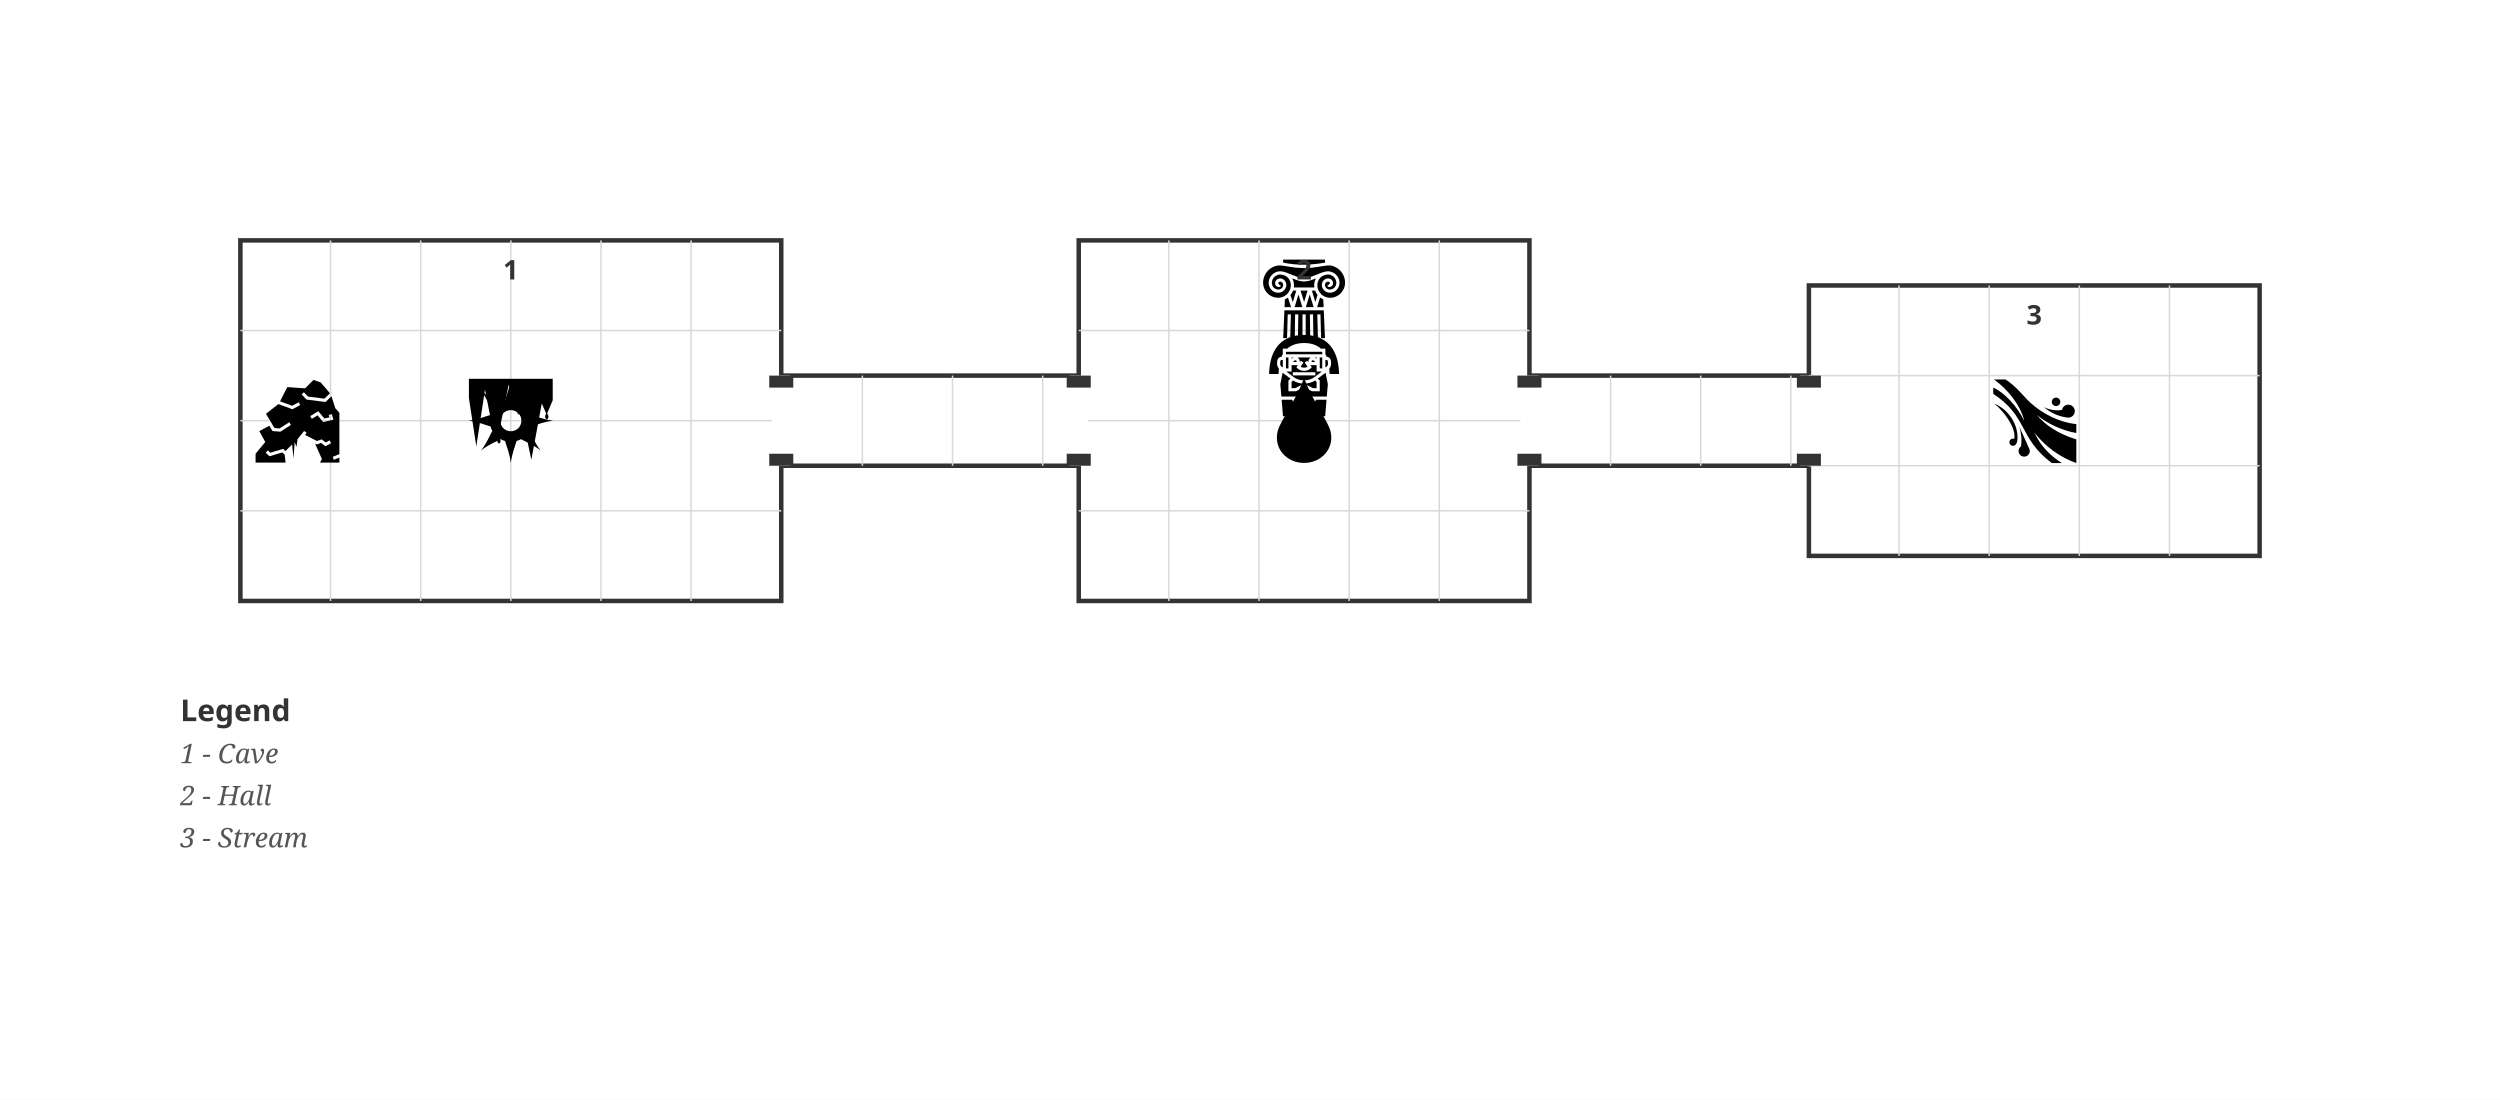
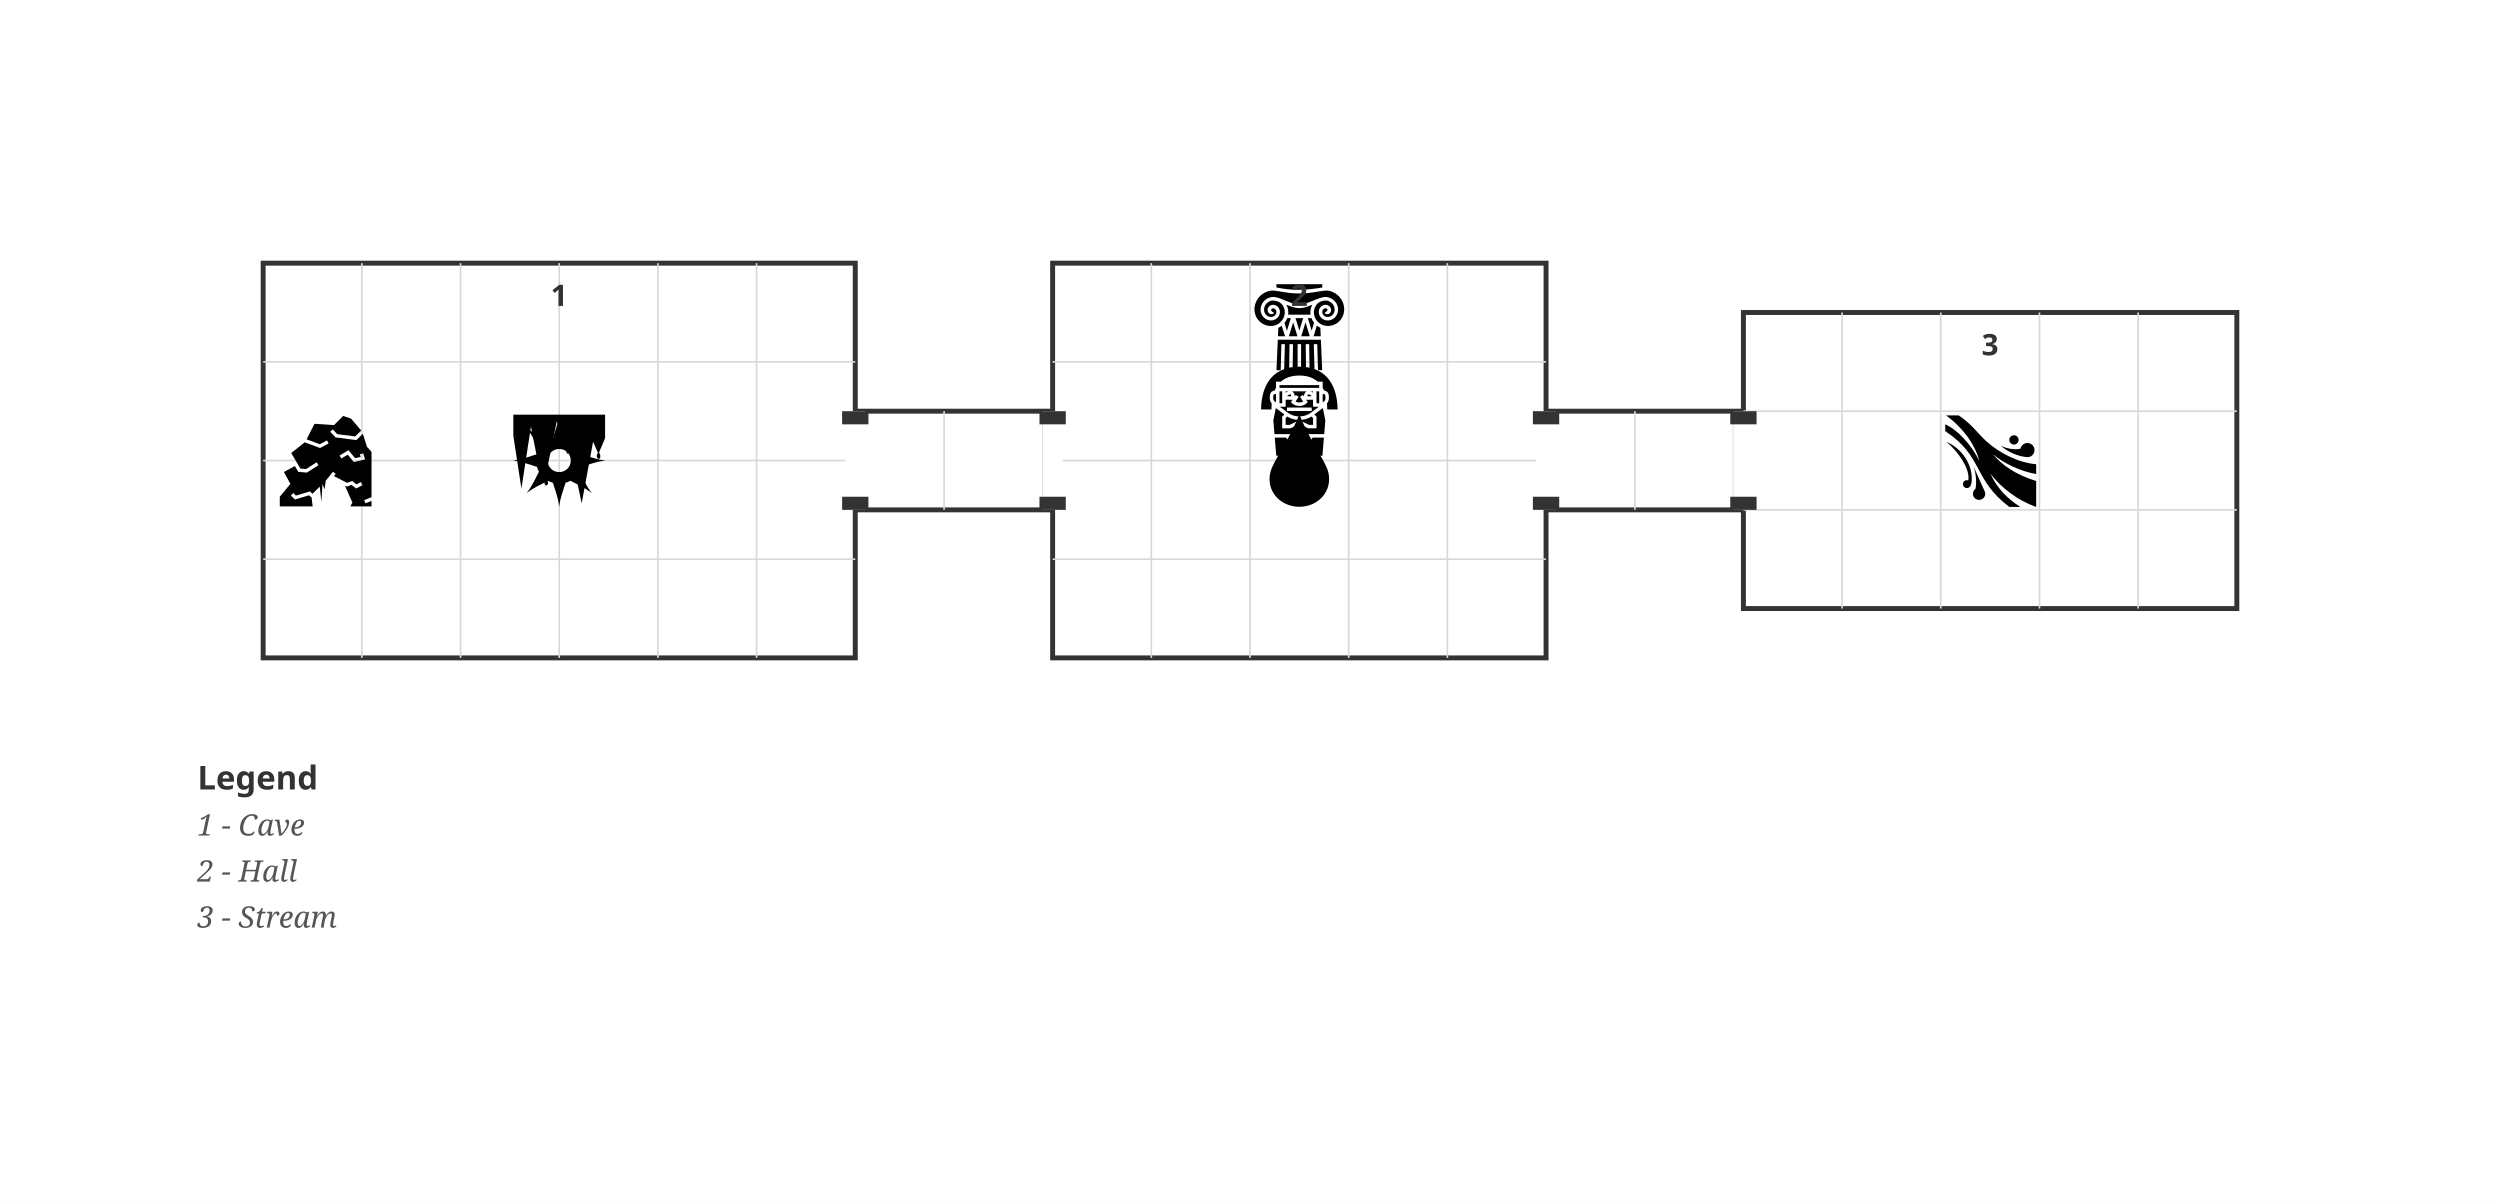
- <svg xmlns="http://www.w3.org/2000/svg" viewBox="-170 -140 832 366" width="832" height="366">
+ <svg xmlns="http://www.w3.org/2000/svg" viewBox="-170 -140 760 366" width="760" height="366">
  <defs>
    <pattern id="hatch" width="6" height="6" patternTransform="rotate(45 0 0)" patternUnits="userSpaceOnUse">
      <line x1="0" y1="0" x2="0" y2="6" stroke="#888" stroke-width="1.2" />
    </pattern>
    <symbol id="door-open" viewBox="0 0 30 30">
      <rect x="0" y="12" width="30" height="6" fill="white" />
      <rect x="0" y="11" width="4" height="8" fill="#333" />
      <rect x="26" y="11" width="4" height="8" fill="#333" />
    </symbol>
    <symbol id="door-closed" viewBox="0 0 30 30">
      <rect x="0" y="12" width="30" height="6" fill="white" />
      <rect x="2" y="13" width="26" height="4" fill="#333" />
    </symbol>
    <symbol id="door-locked" viewBox="0 0 30 30">
      <rect x="0" y="12" width="30" height="6" fill="white" />
      <rect x="2" y="11" width="26" height="8" fill="#333" />
      <rect x="4" y="13" width="22" height="4" fill="white" />
    </symbol>
    <symbol id="door-secret" viewBox="0 0 30 30">
      <line x1="0" y1="15" x2="30" y2="15" stroke="#888" stroke-width="1.2" stroke-dasharray="6,6" />
    </symbol>
    <symbol id="feat-ladder" viewBox="0 0 30 30">
      <line x1="8" y1="3" x2="8" y2="27" stroke="#333" stroke-width="1.5" />
      <line x1="22" y1="3" x2="22" y2="27" stroke="#333" stroke-width="1.5" />
      <line x1="8" y1="7" x2="22" y2="7" stroke="#333" stroke-width="1" />
      <line x1="8" y1="13" x2="22" y2="13" stroke="#333" stroke-width="1" />
      <line x1="8" y1="19" x2="22" y2="19" stroke="#333" stroke-width="1" />
      <line x1="8" y1="25" x2="22" y2="25" stroke="#333" stroke-width="1" />
    </symbol>
    <symbol id="feat-window" viewBox="0 0 30 6">
      <rect x="0" y="0" width="30" height="6" fill="white" />
      <rect x="0" y="1" width="8" height="4" fill="#cce" stroke="#99c" stroke-width="0.5" />
      <rect x="11" y="1" width="8" height="4" fill="#cce" stroke="#99c" stroke-width="0.5" />
      <rect x="22" y="1" width="8" height="4" fill="#cce" stroke="#99c" stroke-width="0.5" />
    </symbol>
  </defs>
-   <rect x="-170" y="-140" width="832" height="366" fill="white" />
-   <rect x="87" y="-15" width="105" height="30" fill="white" />
-   <rect x="336" y="-15" width="99" height="30" fill="white" />
-   <line x1="87" y1="-15" x2="192" y2="-15" stroke="#333" stroke-width="1.5" />
-   <line x1="87" y1="15" x2="192" y2="15" stroke="#333" stroke-width="1.5" />
-   <line x1="336" y1="-15" x2="435" y2="-15" stroke="#333" stroke-width="1.5" />
-   <line x1="336" y1="15" x2="435" y2="15" stroke="#333" stroke-width="1.5" />
+   <rect x="-170" y="-140" width="760" height="366" fill="white" />
+   <rect x="87" y="-15" width="66" height="30" fill="white" />
+   <rect x="297" y="-15" width="66" height="30" fill="white" />
+   <line x1="87" y1="-15" x2="153" y2="-15" stroke="#333" stroke-width="1.5" />
+   <line x1="87" y1="15" x2="153" y2="15" stroke="#333" stroke-width="1.5" />
+   <line x1="297" y1="-15" x2="363" y2="-15" stroke="#333" stroke-width="1.5" />
+   <line x1="297" y1="15" x2="363" y2="15" stroke="#333" stroke-width="1.5" />
  <line x1="117" y1="-15" x2="117" y2="15" stroke="#d8d8d8" stroke-width="0.5" />
  <line x1="147" y1="-15" x2="147" y2="15" stroke="#d8d8d8" stroke-width="0.5" />
-   <line x1="177" y1="-15" x2="177" y2="15" stroke="#d8d8d8" stroke-width="0.5" />
-   <line x1="366" y1="-15" x2="366" y2="15" stroke="#d8d8d8" stroke-width="0.5" />
-   <line x1="396" y1="-15" x2="396" y2="15" stroke="#d8d8d8" stroke-width="0.5" />
-   <line x1="426" y1="-15" x2="426" y2="15" stroke="#d8d8d8" stroke-width="0.5" />
+   <line x1="327" y1="-15" x2="327" y2="15" stroke="#d8d8d8" stroke-width="0.5" />
+   <line x1="357" y1="-15" x2="357" y2="15" stroke="#d8d8d8" stroke-width="0.5" />
  <rect x="-90" y="-60" width="180" height="120" fill="white" />
-   <rect x="189" y="-60" width="150" height="120" fill="white" />
-   <rect x="432" y="-45" width="150" height="90" fill="white" />
+   <rect x="150" y="-60" width="150" height="120" fill="white" />
+   <rect x="360" y="-45" width="150" height="90" fill="white" />
  <rect x="-90" y="-60" width="180" height="120" fill="none" stroke="#333" stroke-width="1.5" />
-   <rect x="189" y="-60" width="150" height="120" fill="none" stroke="#333" stroke-width="1.5" />
-   <rect x="432" y="-45" width="150" height="90" fill="none" stroke="#333" stroke-width="1.5" />
+   <rect x="150" y="-60" width="150" height="120" fill="none" stroke="#333" stroke-width="1.5" />
+   <rect x="360" y="-45" width="150" height="90" fill="none" stroke="#333" stroke-width="1.5" />
  <line x1="-60" y1="-60" x2="-60" y2="60" stroke="#d8d8d8" stroke-width="0.5" />
  <line x1="-30" y1="-60" x2="-30" y2="60" stroke="#d8d8d8" stroke-width="0.5" />
  <line x1="0" y1="-60" x2="0" y2="60" stroke="#d8d8d8" stroke-width="0.5" />
  <line x1="30" y1="-60" x2="30" y2="60" stroke="#d8d8d8" stroke-width="0.5" />
  <line x1="60" y1="-60" x2="60" y2="60" stroke="#d8d8d8" stroke-width="0.5" />
  <line x1="-90" y1="-30" x2="90" y2="-30" stroke="#d8d8d8" stroke-width="0.5" />
  <line x1="-90" y1="0" x2="90" y2="0" stroke="#d8d8d8" stroke-width="0.5" />
  <line x1="-90" y1="30" x2="90" y2="30" stroke="#d8d8d8" stroke-width="0.5" />
-   <line x1="219" y1="-60" x2="219" y2="60" stroke="#d8d8d8" stroke-width="0.5" />
-   <line x1="249" y1="-60" x2="249" y2="60" stroke="#d8d8d8" stroke-width="0.5" />
-   <line x1="279" y1="-60" x2="279" y2="60" stroke="#d8d8d8" stroke-width="0.5" />
-   <line x1="309" y1="-60" x2="309" y2="60" stroke="#d8d8d8" stroke-width="0.5" />
-   <line x1="189" y1="-30" x2="339" y2="-30" stroke="#d8d8d8" stroke-width="0.5" />
-   <line x1="189" y1="0" x2="339" y2="0" stroke="#d8d8d8" stroke-width="0.5" />
-   <line x1="189" y1="30" x2="339" y2="30" stroke="#d8d8d8" stroke-width="0.5" />
-   <line x1="462" y1="-45" x2="462" y2="45" stroke="#d8d8d8" stroke-width="0.5" />
-   <line x1="492" y1="-45" x2="492" y2="45" stroke="#d8d8d8" stroke-width="0.5" />
-   <line x1="522" y1="-45" x2="522" y2="45" stroke="#d8d8d8" stroke-width="0.5" />
-   <line x1="552" y1="-45" x2="552" y2="45" stroke="#d8d8d8" stroke-width="0.5" />
-   <line x1="432" y1="-15" x2="582" y2="-15" stroke="#d8d8d8" stroke-width="0.5" />
-   <line x1="432" y1="15" x2="582" y2="15" stroke="#d8d8d8" stroke-width="0.5" />
+   <line x1="180" y1="-60" x2="180" y2="60" stroke="#d8d8d8" stroke-width="0.5" />
+   <line x1="210" y1="-60" x2="210" y2="60" stroke="#d8d8d8" stroke-width="0.5" />
+   <line x1="240" y1="-60" x2="240" y2="60" stroke="#d8d8d8" stroke-width="0.5" />
+   <line x1="270" y1="-60" x2="270" y2="60" stroke="#d8d8d8" stroke-width="0.5" />
+   <line x1="150" y1="-30" x2="300" y2="-30" stroke="#d8d8d8" stroke-width="0.5" />
+   <line x1="150" y1="0" x2="300" y2="0" stroke="#d8d8d8" stroke-width="0.5" />
+   <line x1="150" y1="30" x2="300" y2="30" stroke="#d8d8d8" stroke-width="0.5" />
+   <line x1="390" y1="-45" x2="390" y2="45" stroke="#d8d8d8" stroke-width="0.5" />
+   <line x1="420" y1="-45" x2="420" y2="45" stroke="#d8d8d8" stroke-width="0.5" />
+   <line x1="450" y1="-45" x2="450" y2="45" stroke="#d8d8d8" stroke-width="0.5" />
+   <line x1="480" y1="-45" x2="480" y2="45" stroke="#d8d8d8" stroke-width="0.5" />
+   <line x1="360" y1="-15" x2="510" y2="-15" stroke="#d8d8d8" stroke-width="0.5" />
+   <line x1="360" y1="15" x2="510" y2="15" stroke="#d8d8d8" stroke-width="0.5" />
  <svg x="-86" y="-15" width="30" height="30" viewBox="0 0 512 512">
    <path fill="currentColor" d="M346.951 24.582L299.193 72.34l-101.136-7.024l-40.97 80.737l68.688 25.35l37.153-19.936l8.511 15.861l-44.293 23.768l-79.7-29.416l-70.19 55.341l35.117 58.995l-.375.2l13.014 21.585l29.134 2.361l55.06-35.123l9.679 15.176l-60.16 38.377l-44.364-3.596l-18.23-30.234l-56.8 30.586l33.712 61.804l-33.713 40.735L18 444.177V494h170.62l-5.6-45.592a261 261 0 0 1-5.147-4.512c-4.186-3.761-5.89-5.444-8.027-7.484l-73.13 21.797l-21.339-20.484l12.467-12.985l13.777 13.225l73.068-21.78l3.784 3.667s4.24 4.09 9.216 8.636l37.797-37.248l8.133 79.54l6.3-93.444l10.364 28.387l6.281-45.112l3.14-3.091l-.29-.233l22.486-27.974l.465-.907l.188.096l11.453-14.248l14.03 11.277l-9.122 11.348l67.803 34.715l27.008-9.489l22.478 17.71l22.924-12.036l8.367 15.938l-33.262 17.46l-23.875-18.81l-24.964 8.772l-9.584-4.907l39.04 87.842L383.923 494H494v-28.512L462.713 478.2l-6.776-16.678L494 446.06V211.176l-23.438-26.463l-21.654-67.371l-33.547 32.666l-107.77-13.873l-28.019-29.096l12.967-12.486l23.629 24.539l92.867 11.953l31.442-30.615l-52.79-61.801zm27.53 177.74l34.177 41.428l28.863-6.56l-4.136-13.59l17.22-5.243l9.77 32.098l-58.543 13.307l-31.377-38.033l-33.086 19.853l-9.262-15.436z" />
  </svg>
  <svg x="-15" y="-15" width="30" height="30" viewBox="0 0 512 512">
    <path fill="currentColor" d="M256 16c-5.718 51.466-24.204 93.997-32.813 124.687c-8.896 2.525-17.386 5.918-25.312 10.313c-27.803-15.645-71.13-32.34-111.563-64.688c32.348 40.434 49.043 83.76 64.688 111.563c-4.395 7.926-7.788 16.416-10.313 25.312C109.997 231.797 67.467 250.282 16 256c51.466 5.718 93.997 24.204 124.687 32.812c2.525 8.897 5.918 17.387 10.313 25.313c-15.645 27.802-32.34 71.128-64.688 111.562c40.434-32.347 83.76-49.042 111.563-64.687c7.926 4.395 16.416 7.788 25.312 10.312c8.61 30.69 27.095 73.22 32.813 124.688c5.718-51.467 24.204-93.998 32.812-124.688c8.897-2.524 17.387-5.917 25.313-10.312c27.802 15.645 71.128 32.34 111.562 64.687c-32.347-40.434-49.042-83.76-64.687-111.562c4.395-7.926 7.788-16.416 10.312-25.313c30.69-8.608 73.22-27.094 124.688-32.812c-51.467-5.718-93.998-24.204-124.688-32.813c-2.524-8.896-5.917-17.386-10.312-25.312c15.645-27.803 32.34-71.13 64.687-111.563c-40.434 32.348-83.76 49.043-111.562 64.688c-7.926-4.395-16.416-7.788-25.313-10.313C280.204 109.997 261.718 67.467 256 16m0 180c16.57 0 31.798 6.486 42.657 17.343S316 239.43 316 256s-6.486 31.798-17.343 42.657C287.797 309.515 272.57 316 256 316s-31.8-6.486-42.657-17.343C202.483 287.797 196 272.57 196 256s6.486-31.8 17.343-42.657C224.2 202.483 239.43 196 256 196" />
  </svg>
  <svg x="-15" y="-15" width="30" height="30" viewBox="0 0 512 512">
    <path fill="currentColor" d="M18 18v109.8l41.97 274L109.4 79.5l31.5 161.9l19.5-78l27.8 161.2l55.4-272.9l54 172.4l14.2-35.2l60.8 289.4l59.2-320.1l24.9 57.3c-2.9 6-7.1 14-5.4 21.1c1.1 4.8 4.7 11.2 9.6 11.1c4.7-.1 7.7-6.5 8.5-11.1c1.4-7.6-3.6-16.2-6.8-22.1l31.4-74.8V18zm170.1 329.2s-10.4 17.8-8.5 27c1 4.8 4.7 11.2 9.6 11.1c4.7-.1 7.8-6.5 8.5-11.1c1.5-9.4-9.6-27-9.6-27" />
  </svg>
-   <svg x="249" y="-30" width="30" height="30" viewBox="0 0 512 512">
+   <svg x="210" y="-30" width="30" height="30" viewBox="0 0 512 512">
    <path fill="currentColor" d="M256 25c-62.125 0-111.195 19.114-145.31 57.02C77.922 118.427 58.765 173.19 57.286 247h53.91c.117-9.742.472-20.34 1.42-31.37c-.22-.238-.444-.467-.66-.714c-7.73-8.838-10.903-21.857-8.908-39.705c.84-10.634 6.332-19.899 14.892-23.652c3.153-1.383 6.422-2.13 9.801-2.399a154 154 0 0 1 4.21-9.185a127 127 0 0 1 3.048-5.707V103h25.105C181.958 83.704 213.081 71 256 71s74.042 12.704 95.895 32H377v31.268a127 127 0 0 1 3.049 5.707a154 154 0 0 1 4.209 9.185c3.379.27 6.648 1.016 9.8 2.399c8.56 3.753 14.054 13.018 14.893 23.652c1.995 17.848-1.178 30.867-8.908 39.705c-.216.247-.44.476-.66.715c.948 11.029 1.303 21.627 1.42 31.369h53.91c-1.479-73.81-20.636-128.573-53.402-164.98C367.195 44.114 318.125 25 256 25m-103 96v14h206v-14zm0 32v62h14v-24.896c-.358-1.28-.005-2.142 0-2.633V153zm32 0v7.38c3.425-3 7.44-5.664 12.074-7.38zm32.871 0c1.893.826 3.627 1.888 5.113 3.174c3.838 3.321 5.9 7.543 7.13 11.437c1.34 4.25 1.884 8.396 2.2 11.944l.223-.33l5.027-7.463l14.928 10.056l-5.03 7.463l-11.232 16.672C241.815 209.145 248.817 211 256 211s14.185-1.855 19.77-5.047l-11.233-16.672l-5.03-7.463l14.929-10.056l5.027 7.463l.223.33c.316-3.548.86-7.693 2.2-11.944c1.23-3.894 3.292-8.116 7.13-11.437c1.486-1.286 3.22-2.348 5.113-3.174H217.87zm97.055 0c4.634 1.716 8.649 4.38 12.074 7.38V153zM345 153v34.47c.005.492.358 1.353 0 2.634V215h14v-62zm-213.695 14.203c-2.818-.048-4.907.299-6.137.838c-2.46 1.078-3.699 2.077-4.195 8.639l-.012.17l-.02.17c-1.738 15.228.614 21.534 4.563 26.048c2.108 2.41 5.409 4.558 9.496 6.727v-42.287c-1.307-.15-2.601-.286-3.695-.305m249.39 0c-1.094.019-2.388.156-3.695.305v42.287c4.087-2.17 7.388-4.316 9.496-6.727c3.949-4.514 6.3-10.82 4.563-26.048l-.02-.17l-.012-.17c-.496-6.562-1.736-7.56-4.195-8.639c-1.23-.54-3.319-.886-6.137-.838m-172.658 1.795c-5.602.023-11.098 4.21-15.598 9.629l21.48.223c-.247-2.165-.49-4.3-.97-5.823c-.596-1.89-1.28-2.844-1.742-3.244s-.86-.794-3.17-.785m95.926 0c-2.31-.01-2.708.385-3.17.785s-1.146 1.354-1.742 3.244c-.48 1.522-.723 3.658-.97 5.823l21.48-.223c-4.5-5.42-9.996-9.606-15.598-9.629M185 196.548V233h-30l42.4 31.8c34.664 25.998 86.703 22.873 117.2 0L357 233h-30v-36.451l-35.617.369l8.222 12.203l-5.242 5.242C284.243 224.484 270 229 256 229s-28.242-4.516-38.363-14.637l-5.242-5.242l8.222-12.205l-35.617-.367zm7 40.454h128v17.996H192zm-57.977 2.766l-12.949 64.752l5.873 70.482h120.055v-35.275l-8.78-8.778l-28.097 14.049h-43.123v-60.725l11.297-11.298zm243.954 0L333.7 272.975l11.297 11.298v60.725h-43.123l-28.098-14.049l-8.779 8.778v35.275h120.055l5.873-70.482l-12.95-64.752zm-59.05 43.884c-35.576 22.626-86.937 25.006-125.874.022l-8.055 8.053v35.275h20.877l35.902-17.951L256 323.275l14.223-14.224l35.902 17.951h20.877v-35.275zm-190.48 109.346l7.834 94.004h78.72v-52.275l-27.817-41.729zm80.367 0l20.002 30.004h54.368l20.002-30.004zm116.002 0l-27.818 41.729v52.275h78.72l7.835-94.004zm-91.818 48v46.004h46.004v-46.004z" />
  </svg>
-   <svg x="249" y="-56" width="30" height="30" viewBox="0 0 512 512">
+   <svg x="210" y="-56" width="30" height="30" viewBox="0 0 512 512">
    <path fill="currentColor" d="M137 41v16.828c84.313 17.835 157.15 13.99 238 .348V41zm128 105.512c19.367-2.58 41.85-11.815 64.47-20.95c22.046-8.905 44.324-19.27 65.885-18.144c10.81.564 22.064 5.04 30.637 10.24c28.702 17.556 41.142 56.438 22.207 86.21c-14.93 23.473-47.34 33.593-71.794 17.155c-18.602-12.504-26.55-39.04-12.386-58.642c10.274-14.217 31.507-20.235 46.64-8.017a26.88 26.88 0 0 1 9.652 16.432c1.122 6.494-.45 14.17-5.81 19.734c-3.35 3.476-7.535 5.53-12.44 6.01c-4.904.478-11.24-1.43-14.904-6.47c4.576-2.843 16.11-12.02 15.426-16.203c-.334-1.935-1.69-4.25-3.223-5.486c-6.104-4.928-15.96-2.098-20.764 4.552c-7.58 10.49-2.957 25.878 7.843 33.138c15.324 10.302 36.736 3.615 46.583-11.87c13.114-20.618 4.17-48.587-16.414-61.177c-7.815-4.78-16.398-7.617-25.006-7.35c-8.258.254-17.547 2.213-26.84 6.013c-10.4 4.252-18.874 12.83-24.805 22.86c-19.115 32.318-5.055 74.713 26.97 93.2c38.652 22.313 88.847 5.406 110.478-32.932c25.616-45.4 5.766-103.877-39.133-128.802c-17.23-9.623-30.26-13.436-49.216-11.737c-37.342 3.348-69.34 13.7-124.06 14.55l-18-.01c-54.814-.904-84.714-10.723-124.016-14.764c-17.376-1.786-35.734 4.564-49.26 11.962c-44.898 24.925-64.748 83.402-39.132 128.802c21.63 38.338 71.826 55.245 110.478 32.932c32.025-18.487 46.085-60.882 26.97-93.2c-5.93-10.03-14.404-18.608-24.804-22.86c-9.293-3.8-18.582-5.76-26.84-6.014c-8.608-.266-17.19 2.572-25.005 7.35c-20.583 12.59-29.527 40.56-16.413 61.18c9.847 15.483 31.26 22.17 46.584 11.868c10.8-7.26 15.425-22.647 7.844-33.138c-4.804-6.65-14.66-9.48-20.765-4.55c-1.533 1.235-2.89 3.55-3.224 5.485c-.082 6.955 9.04 11.55 15.426 16.203c-3.664 5.04-10 6.948-14.904 6.47c-4.905-.48-9.09-2.534-12.44-6.01c-5.36-5.564-6.932-13.24-5.81-19.735a26.88 26.88 0 0 1 9.652-16.432c15.133-12.218 36.366-6.2 46.64 8.018c14.164 19.602 6.216 46.14-12.386 58.643C111.14 237.46 78.73 227.34 63.8 203.867c-18.934-29.77-6.494-68.653 22.208-86.21c9.37-6.07 19.283-9.443 30.637-10.24c21.537-1.51 43.84 9.24 65.884 18.144c22.62 9.137 45.103 18.372 64.47 20.952zm-76.287.98c9.008 16.32 11.675 34.306 9.12 51.508h116.335c-2.556-17.202.11-35.19 9.12-51.508c-19.145 7.748-38.797 15.19-58.288 17.217h-18c-19.49-2.03-39.144-9.47-58.287-17.218zM193.135 217a90.9 90.9 0 0 1-14.416 25.193l13.05 40.493L211.84 217zm43.025 0L256 281.934L275.84 217zm64 0L320 281.934l12.45-40.752A90.9 90.9 0 0 1 318.865 217zM224 238.8L201.94 311h44.12zm64 0L265.94 311h44.12zm58.826 16.934L329.94 311h37.007l-1.91-43.963a94 94 0 0 1-7.098-3.687a88 88 0 0 1-11.114-7.616zm-182.45.635a88 88 0 0 1-10.315 6.98a94 94 0 0 1-7.097 3.687L145.053 311h36.93zM144.27 329l-6.87 158h21.846l3.758-135.25l17.992.5L177.254 487h25.87L205 351.875l18 .25L221.127 487H247V352h18v135h25.873L289 352.125l18-.25L308.877 487h25.87l-3.743-134.75l17.992-.5L352.754 487H374.6l-6.87-158z" />
  </svg>
-   <svg x="249" y="-15" width="30" height="30" viewBox="0 0 512 512">
+   <svg x="210" y="-15" width="30" height="30" viewBox="0 0 512 512">
    <path fill="currentColor" d="M406.043 316c24.11 96.443-50.59 180-150 180s-174.405-82.38-150-180c15-60 90-150 150-300c60 150 135 240 150 300" />
  </svg>
-   <svg x="492" y="-15" width="30" height="30" viewBox="0 0 512 512">
+   <svg x="420" y="-15" width="30" height="30" viewBox="0 0 512 512">
    <path fill="currentColor" d="M26.883 21.834C102.82 75.45 177.283 165.46 199.53 258.05C160.38 175.252 85.277 94.86 23.06 68.24v35.356c199.378 131.08 141.663 248.82 332.307 393.043h57.326C350.65 457.5 294.07 404.046 257.266 324.38l-.012-.015v-.01l.012.024c60.613 77.353 142.26 138.53 237.125 172.26h.557V362.317c-105.79-32.628-179.012-83.115-223.68-138.996c55.382 48.512 146.278 89.87 223.68 102.787V275.3C401.507 267 302.38 216.88 233.89 153.82c-41.93-38.608-76.697-89.898-141.33-131.988H26.882zM379.75 124.93c-13.29 0-24.064 10.772-24.064 24.062s10.774 24.065 24.064 24.065s24.063-10.775 24.063-24.065s-10.773-24.062-24.063-24.062M28.875 159.018c57.203 45.017 125.82 141.277 113.432 200.084a20.5 20.5 0 0 0-7.13-1.297c-11.35 0-20.55 9.2-20.55 20.55c0 11.348 9.2 20.55 20.55 20.55c8.03 0 14.966-4.618 18.346-11.333c6.737-9.864 8.02-29.06 6.88-48.65c-4.168-71.813-54.245-147.98-131.528-179.904m420.65 6.11c-17.79 0-32.63 12.623-36.05 29.4c-29.74 7.17-71.18-.14-102.946-15.383c41.363 34.55 87.107 53.456 131.75 58.85c2.342.47 4.765.72 7.245.72c20.322 0 36.793-16.475 36.793-36.795s-16.47-36.793-36.793-36.793zM170.418 287.962c11.662 34.126 16.555 79.606 9.85 114.375c-8.134 5.784-13.446 15.28-13.446 26.02c0 17.625 14.288 31.913 31.914 31.913s31.914-14.287 31.914-31.913c0-6.315-1.84-12.195-5.005-17.15z" />
  </svg>
  <use href="#door-open" x="75" y="-15" width="30" height="30" preserveAspectRatio="none" transform="rotate(90,90,0)" />
-   <use href="#door-open" x="174" y="-15" width="30" height="30" preserveAspectRatio="none" transform="rotate(90,189,0)" />
-   <use href="#door-open" x="324" y="-15" width="30" height="30" preserveAspectRatio="none" transform="rotate(90,339,0)" />
-   <use href="#door-open" x="417" y="-15" width="30" height="30" preserveAspectRatio="none" transform="rotate(90,432,0)" />
+   <use href="#door-open" x="135" y="-15" width="30" height="30" preserveAspectRatio="none" transform="rotate(90,150,0)" />
+   <use href="#door-open" x="285" y="-15" width="30" height="30" preserveAspectRatio="none" transform="rotate(90,300,0)" />
+   <use href="#door-open" x="345" y="-15" width="30" height="30" preserveAspectRatio="none" transform="rotate(90,360,0)" />
  <text x="0" y="-47" text-anchor="middle" dominant-baseline="auto" fill="#333" font-size="9" font-family="sans-serif" font-weight="bold">1</text>
-   <text x="264" y="-47" text-anchor="middle" dominant-baseline="auto" fill="#333" font-size="9" font-family="sans-serif" font-weight="bold">2</text>
-   <text x="507" y="-32" text-anchor="middle" dominant-baseline="auto" fill="#333" font-size="9" font-family="sans-serif" font-weight="bold">3</text>
+   <text x="225" y="-47" text-anchor="middle" dominant-baseline="auto" fill="#333" font-size="9" font-family="sans-serif" font-weight="bold">2</text>
+   <text x="435" y="-32" text-anchor="middle" dominant-baseline="auto" fill="#333" font-size="9" font-family="sans-serif" font-weight="bold">3</text>
  <text x="-110" y="100" fill="#333" font-size="10" font-family="sans-serif" font-weight="bold">Legend</text>
  <text x="-110" y="114" fill="#555" font-size="9" font-family="serif" font-style="italic">1 - Cave</text>
  <text x="-110" y="128" fill="#555" font-size="9" font-family="serif" font-style="italic">2 - Hall</text>
  <text x="-110" y="142" fill="#555" font-size="9" font-family="serif" font-style="italic">3 - Stream</text>
</svg>
